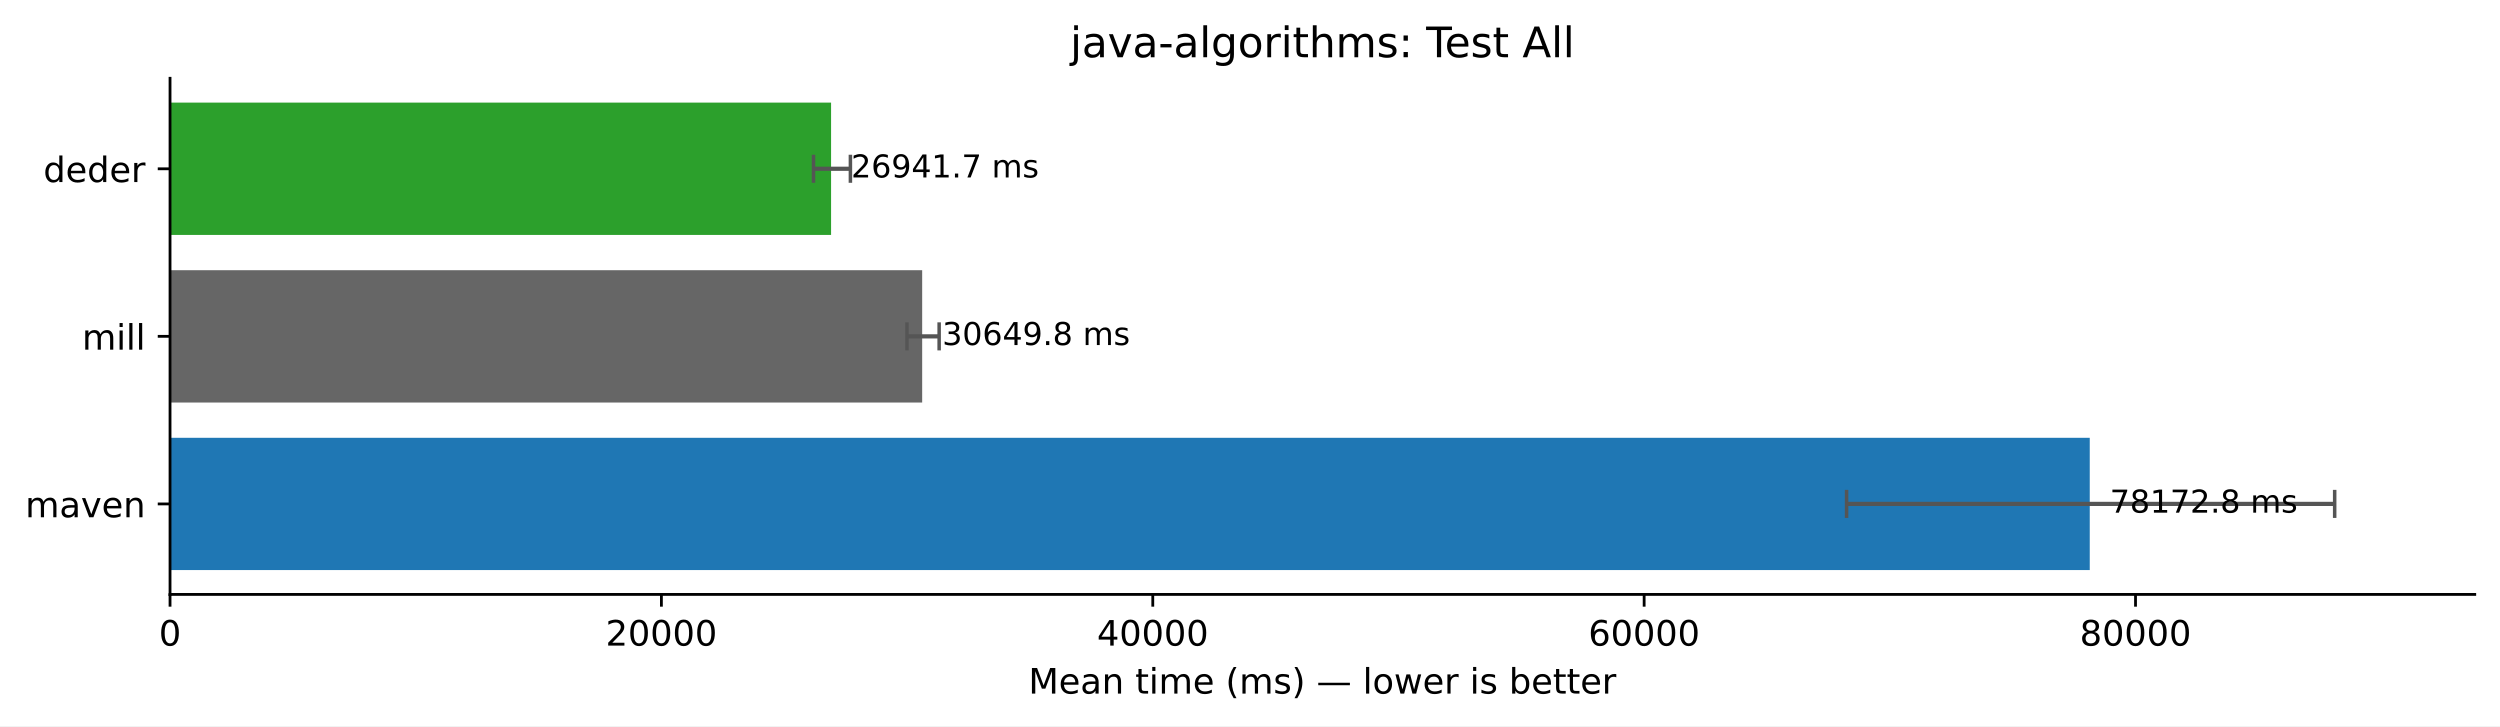
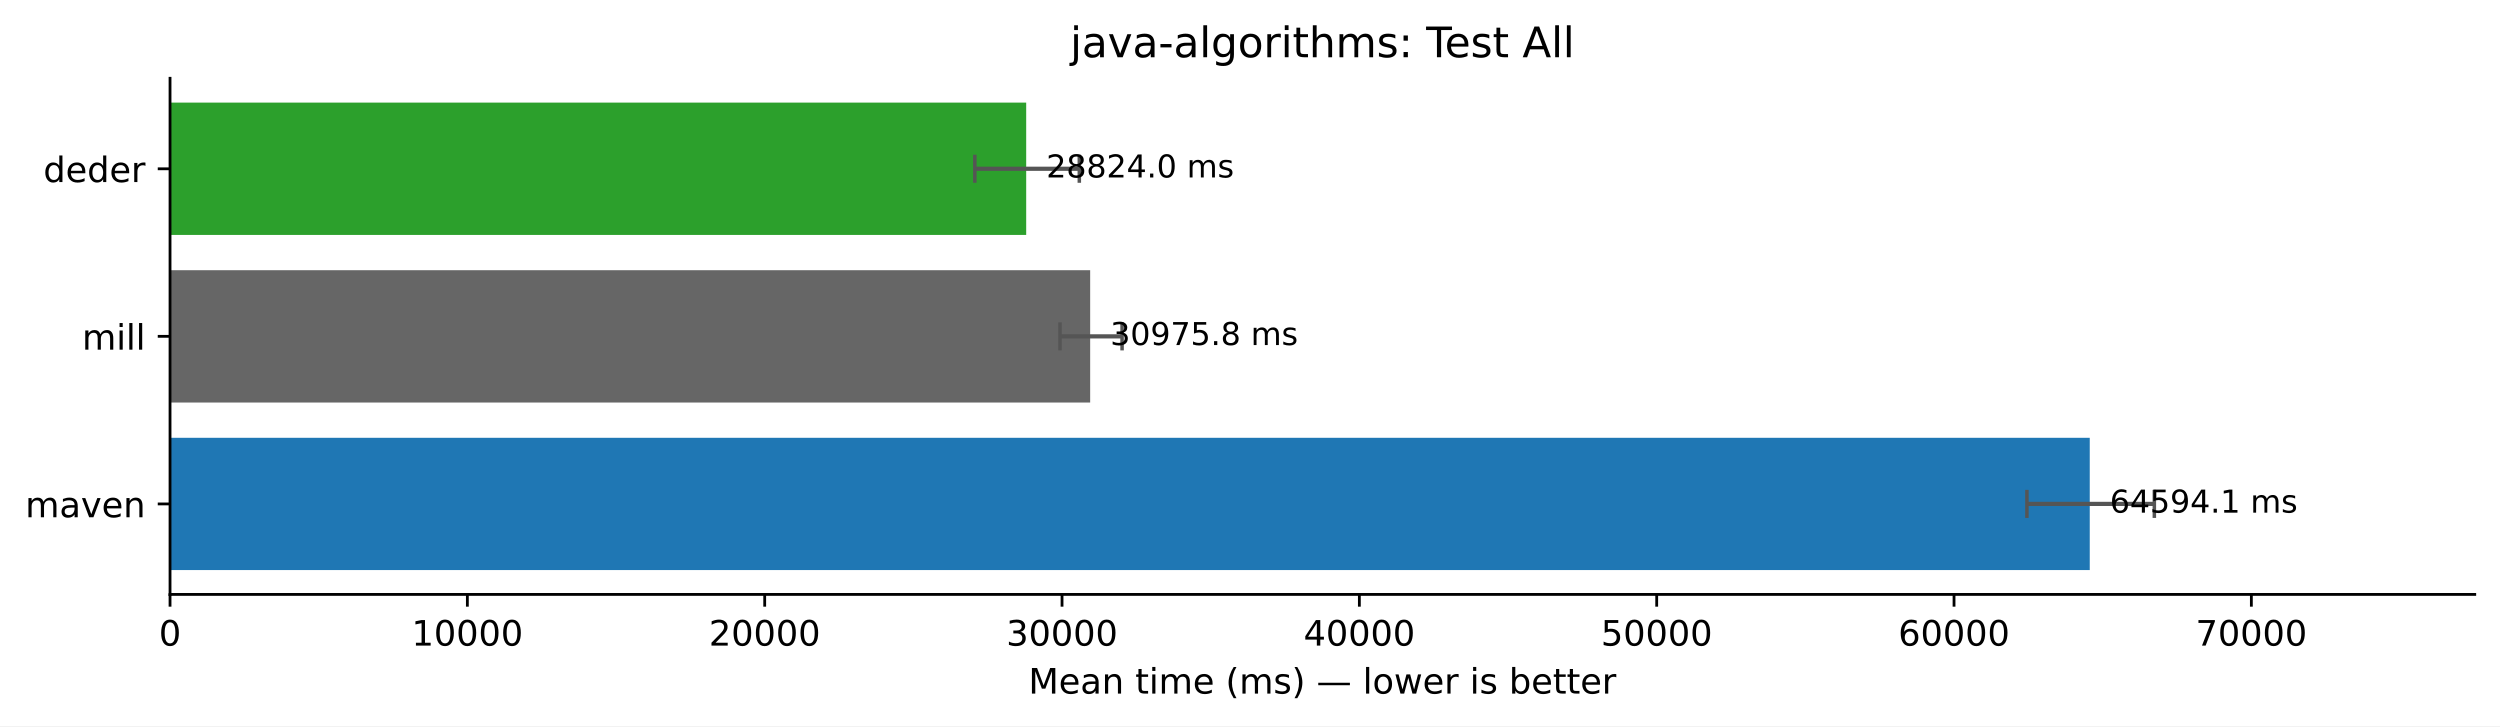
<svg xmlns="http://www.w3.org/2000/svg" xmlns:xlink="http://www.w3.org/1999/xlink" width="712.788pt" height="207.034pt" viewBox="0 0 712.788 207.034" version="1.1">
  <defs>
    <style type="text/css">*{stroke-linejoin: round; stroke-linecap: butt}</style>
  </defs>
  <g id="figure_1">
    <g id="patch_1">
      <path d="M 0 207.034  L 712.788 207.034  L 712.788 0  L 0 0  z " style="fill: #ffffff" />
    </g>
    <g id="axes_1">
      <g id="patch_2">
        <path d="M 48.478 169.478  L 705.588 169.478  L 705.588 22.318  L 48.478 22.318  z " style="fill: #ffffff" />
      </g>
      <g id="patch_3">
-         <path d="M 48.478 162.789  L 596.07 162.789  L 596.07 124.566  L 48.478 124.566  z " clip-path="url(#pab9b84a2af)" style="fill: #1f77b4; stroke: #ffffff; stroke-width: 0.5; stroke-linejoin: miter" />
+         <path d="M 48.478 162.789  L 596.07 162.789  L 596.07 124.566  L 48.478 124.566  z " clip-path="url(#p0720beb625)" style="fill: #1f77b4; stroke: #ffffff; stroke-width: 0.5; stroke-linejoin: miter" />
      </g>
      <g id="patch_4">
-         <path d="M 48.478 115.01  L 263.176 115.01  L 263.176 76.786  L 48.478 76.786  z " clip-path="url(#pab9b84a2af)" style="fill: #666666; stroke: #ffffff; stroke-width: 0.5; stroke-linejoin: miter" />
+         <path d="M 48.478 115.01  L 311.074 115.01  L 311.074 76.786  L 48.478 76.786  z " clip-path="url(#p0720beb625)" style="fill: #666666; stroke: #ffffff; stroke-width: 0.5; stroke-linejoin: miter" />
      </g>
      <g id="patch_5">
-         <path d="M 48.478 67.231  L 237.202 67.231  L 237.202 29.007  L 48.478 29.007  z " clip-path="url(#pab9b84a2af)" style="fill: #2ca02c; stroke: #ffffff; stroke-width: 0.5; stroke-linejoin: miter" />
+         <path d="M 48.478 67.231  L 292.832 67.231  L 292.832 29.007  L 48.478 29.007  z " clip-path="url(#p0720beb625)" style="fill: #2ca02c; stroke: #ffffff; stroke-width: 0.5; stroke-linejoin: miter" />
      </g>
      <g id="matplotlib.axis_1">
        <g id="xtick_1">
          <g id="line2d_1">
            <defs>
-               <path id="mb19a0cc611" d="M 0 0  L 0 3.5  " style="stroke: #000000; stroke-width: 0.8" />
+               <path id="md52b31d585" d="M 0 0  L 0 3.5  " style="stroke: #000000; stroke-width: 0.8" />
            </defs>
            <g>
-               <use xlink:href="#mb19a0cc611" x="48.478" y="169.478" style="stroke: #000000; stroke-width: 0.8" />
+               <use xlink:href="#md52b31d585" x="48.478" y="169.478" style="stroke: #000000; stroke-width: 0.8" />
            </g>
          </g>
          <g id="text_1">
            <g transform="translate(45.29688 184.0766) scale(0.1 -0.1)">
              <defs>
                <path id="DejaVuSans-30" d="M 2034 4250  Q 1547 4250 1301 3770  Q 1056 3291 1056 2328  Q 1056 1369 1301 889  Q 1547 409 2034 409  Q 2525 409 2770 889  Q 3016 1369 3016 2328  Q 3016 3291 2770 3770  Q 2525 4250 2034 4250  z M 2034 4750  Q 2819 4750 3233 4129  Q 3647 3509 3647 2328  Q 3647 1150 3233 529  Q 2819 -91 2034 -91  Q 1250 -91 836 529  Q 422 1150 422 2328  Q 422 3509 836 4129  Q 1250 4750 2034 4750  z " transform="scale(0.015625)" />
              </defs>
              <use xlink:href="#DejaVuSans-30" />
            </g>
          </g>
        </g>
        <g id="xtick_2">
          <g id="line2d_2">
            <g>
-               <use xlink:href="#mb19a0cc611" x="188.576" y="169.478" style="stroke: #000000; stroke-width: 0.8" />
+               <use xlink:href="#md52b31d585" x="133.252" y="169.478" style="stroke: #000000; stroke-width: 0.8" />
            </g>
          </g>
          <g id="text_2">
-             <g transform="translate(172.6696 184.0766) scale(0.1 -0.1)">
-               <defs>
-                 <path id="DejaVuSans-32" d="M 1228 531  L 3431 531  L 3431 0  L 469 0  L 469 531  Q 828 903 1448 1529  Q 2069 2156 2228 2338  Q 2531 2678 2651 2914  Q 2772 3150 2772 3378  Q 2772 3750 2511 3984  Q 2250 4219 1831 4219  Q 1534 4219 1204 4116  Q 875 4013 500 3803  L 500 4441  Q 881 4594 1212 4672  Q 1544 4750 1819 4750  Q 2544 4750 2975 4387  Q 3406 4025 3406 3419  Q 3406 3131 3298 2873  Q 3191 2616 2906 2266  Q 2828 2175 2409 1742  Q 1991 1309 1228 531  z " transform="scale(0.015625)" />
-               </defs>
-               <use xlink:href="#DejaVuSans-32" />
+             <g transform="translate(117.3462 184.0766) scale(0.1 -0.1)">
+               <defs>
+                 <path id="DejaVuSans-31" d="M 794 531  L 1825 531  L 1825 4091  L 703 3866  L 703 4441  L 1819 4666  L 2450 4666  L 2450 531  L 3481 531  L 3481 0  L 794 0  L 794 531  z " transform="scale(0.015625)" />
+               </defs>
+               <use xlink:href="#DejaVuSans-31" />
              <use xlink:href="#DejaVuSans-30" transform="translate(63.62305 0)" />
              <use xlink:href="#DejaVuSans-30" transform="translate(127.2461 0)" />
              <use xlink:href="#DejaVuSans-30" transform="translate(190.8691 0)" />
              <use xlink:href="#DejaVuSans-30" transform="translate(254.4922 0)" />
            </g>
          </g>
        </g>
        <g id="xtick_3">
          <g id="line2d_3">
            <g>
-               <use xlink:href="#mb19a0cc611" x="328.674" y="169.478" style="stroke: #000000; stroke-width: 0.8" />
+               <use xlink:href="#md52b31d585" x="218.027" y="169.478" style="stroke: #000000; stroke-width: 0.8" />
            </g>
          </g>
          <g id="text_3">
-             <g transform="translate(312.7674 184.0766) scale(0.1 -0.1)">
-               <defs>
-                 <path id="DejaVuSans-34" d="M 2419 4116  L 825 1625  L 2419 1625  L 2419 4116  z M 2253 4666  L 3047 4666  L 3047 1625  L 3713 1625  L 3713 1100  L 3047 1100  L 3047 0  L 2419 0  L 2419 1100  L 313 1100  L 313 1709  L 2253 4666  z " transform="scale(0.015625)" />
-               </defs>
-               <use xlink:href="#DejaVuSans-34" />
+             <g transform="translate(202.1205 184.0766) scale(0.1 -0.1)">
+               <defs>
+                 <path id="DejaVuSans-32" d="M 1228 531  L 3431 531  L 3431 0  L 469 0  L 469 531  Q 828 903 1448 1529  Q 2069 2156 2228 2338  Q 2531 2678 2651 2914  Q 2772 3150 2772 3378  Q 2772 3750 2511 3984  Q 2250 4219 1831 4219  Q 1534 4219 1204 4116  Q 875 4013 500 3803  L 500 4441  Q 881 4594 1212 4672  Q 1544 4750 1819 4750  Q 2544 4750 2975 4387  Q 3406 4025 3406 3419  Q 3406 3131 3298 2873  Q 3191 2616 2906 2266  Q 2828 2175 2409 1742  Q 1991 1309 1228 531  z " transform="scale(0.015625)" />
+               </defs>
+               <use xlink:href="#DejaVuSans-32" />
              <use xlink:href="#DejaVuSans-30" transform="translate(63.62305 0)" />
              <use xlink:href="#DejaVuSans-30" transform="translate(127.2461 0)" />
              <use xlink:href="#DejaVuSans-30" transform="translate(190.8691 0)" />
              <use xlink:href="#DejaVuSans-30" transform="translate(254.4922 0)" />
            </g>
          </g>
        </g>
        <g id="xtick_4">
          <g id="line2d_4">
            <g>
-               <use xlink:href="#mb19a0cc611" x="468.771" y="169.478" style="stroke: #000000; stroke-width: 0.8" />
+               <use xlink:href="#md52b31d585" x="302.801" y="169.478" style="stroke: #000000; stroke-width: 0.8" />
            </g>
          </g>
          <g id="text_4">
-             <g transform="translate(452.8652 184.0766) scale(0.1 -0.1)">
-               <defs>
-                 <path id="DejaVuSans-36" d="M 2113 2584  Q 1688 2584 1439 2293  Q 1191 2003 1191 1497  Q 1191 994 1439 701  Q 1688 409 2113 409  Q 2538 409 2786 701  Q 3034 994 3034 1497  Q 3034 2003 2786 2293  Q 2538 2584 2113 2584  z M 3366 4563  L 3366 3988  Q 3128 4100 2886 4159  Q 2644 4219 2406 4219  Q 1781 4219 1451 3797  Q 1122 3375 1075 2522  Q 1259 2794 1537 2939  Q 1816 3084 2150 3084  Q 2853 3084 3261 2657  Q 3669 2231 3669 1497  Q 3669 778 3244 343  Q 2819 -91 2113 -91  Q 1303 -91 875 529  Q 447 1150 447 2328  Q 447 3434 972 4092  Q 1497 4750 2381 4750  Q 2619 4750 2861 4703  Q 3103 4656 3366 4563  z " transform="scale(0.015625)" />
-               </defs>
-               <use xlink:href="#DejaVuSans-36" />
+             <g transform="translate(286.8948 184.0766) scale(0.1 -0.1)">
+               <defs>
+                 <path id="DejaVuSans-33" d="M 2597 2516  Q 3050 2419 3304 2112  Q 3559 1806 3559 1356  Q 3559 666 3084 287  Q 2609 -91 1734 -91  Q 1441 -91 1130 -33  Q 819 25 488 141  L 488 750  Q 750 597 1062 519  Q 1375 441 1716 441  Q 2309 441 2620 675  Q 2931 909 2931 1356  Q 2931 1769 2642 2001  Q 2353 2234 1838 2234  L 1294 2234  L 1294 2753  L 1863 2753  Q 2328 2753 2575 2939  Q 2822 3125 2822 3475  Q 2822 3834 2567 4026  Q 2313 4219 1838 4219  Q 1578 4219 1281 4162  Q 984 4106 628 3988  L 628 4550  Q 988 4650 1302 4700  Q 1616 4750 1894 4750  Q 2613 4750 3031 4423  Q 3450 4097 3450 3541  Q 3450 3153 3228 2886  Q 3006 2619 2597 2516  z " transform="scale(0.015625)" />
+               </defs>
+               <use xlink:href="#DejaVuSans-33" />
              <use xlink:href="#DejaVuSans-30" transform="translate(63.62305 0)" />
              <use xlink:href="#DejaVuSans-30" transform="translate(127.2461 0)" />
              <use xlink:href="#DejaVuSans-30" transform="translate(190.8691 0)" />
              <use xlink:href="#DejaVuSans-30" transform="translate(254.4922 0)" />
            </g>
          </g>
        </g>
        <g id="xtick_5">
          <g id="line2d_5">
            <g>
-               <use xlink:href="#mb19a0cc611" x="608.869" y="169.478" style="stroke: #000000; stroke-width: 0.8" />
+               <use xlink:href="#md52b31d585" x="387.575" y="169.478" style="stroke: #000000; stroke-width: 0.8" />
            </g>
          </g>
          <g id="text_5">
-             <g transform="translate(592.9629 184.0766) scale(0.1 -0.1)">
-               <defs>
-                 <path id="DejaVuSans-38" d="M 2034 2216  Q 1584 2216 1326 1975  Q 1069 1734 1069 1313  Q 1069 891 1326 650  Q 1584 409 2034 409  Q 2484 409 2743 651  Q 3003 894 3003 1313  Q 3003 1734 2745 1975  Q 2488 2216 2034 2216  z M 1403 2484  Q 997 2584 770 2862  Q 544 3141 544 3541  Q 544 4100 942 4425  Q 1341 4750 2034 4750  Q 2731 4750 3128 4425  Q 3525 4100 3525 3541  Q 3525 3141 3298 2862  Q 3072 2584 2669 2484  Q 3125 2378 3379 2068  Q 3634 1759 3634 1313  Q 3634 634 3220 271  Q 2806 -91 2034 -91  Q 1263 -91 848 271  Q 434 634 434 1313  Q 434 1759 690 2068  Q 947 2378 1403 2484  z M 1172 3481  Q 1172 3119 1398 2916  Q 1625 2713 2034 2713  Q 2441 2713 2670 2916  Q 2900 3119 2900 3481  Q 2900 3844 2670 4047  Q 2441 4250 2034 4250  Q 1625 4250 1398 4047  Q 1172 3844 1172 3481  z " transform="scale(0.015625)" />
-               </defs>
-               <use xlink:href="#DejaVuSans-38" />
-               <use xlink:href="#DejaVuSans-30" transform="translate(63.62305 0)" />
-               <use xlink:href="#DejaVuSans-30" transform="translate(127.2461 0)" />
-               <use xlink:href="#DejaVuSans-30" transform="translate(190.8691 0)" />
-               <use xlink:href="#DejaVuSans-30" transform="translate(254.4922 0)" />
-             </g>
-           </g>
-         </g>
-         <g id="text_6">
+             <g transform="translate(371.6691 184.0766) scale(0.1 -0.1)">
+               <defs>
+                 <path id="DejaVuSans-34" d="M 2419 4116  L 825 1625  L 2419 1625  L 2419 4116  z M 2253 4666  L 3047 4666  L 3047 1625  L 3713 1625  L 3713 1100  L 3047 1100  L 3047 0  L 2419 0  L 2419 1100  L 313 1100  L 313 1709  L 2253 4666  z " transform="scale(0.015625)" />
+               </defs>
+               <use xlink:href="#DejaVuSans-34" />
+               <use xlink:href="#DejaVuSans-30" transform="translate(63.62305 0)" />
+               <use xlink:href="#DejaVuSans-30" transform="translate(127.2461 0)" />
+               <use xlink:href="#DejaVuSans-30" transform="translate(190.8691 0)" />
+               <use xlink:href="#DejaVuSans-30" transform="translate(254.4922 0)" />
+             </g>
+           </g>
+         </g>
+         <g id="xtick_6">
+           <g id="line2d_6">
+             <g>
+               <use xlink:href="#md52b31d585" x="472.35" y="169.478" style="stroke: #000000; stroke-width: 0.8" />
+             </g>
+           </g>
+           <g id="text_6">
+             <g transform="translate(456.4434 184.0766) scale(0.1 -0.1)">
+               <defs>
+                 <path id="DejaVuSans-35" d="M 691 4666  L 3169 4666  L 3169 4134  L 1269 4134  L 1269 2991  Q 1406 3038 1543 3061  Q 1681 3084 1819 3084  Q 2600 3084 3056 2656  Q 3513 2228 3513 1497  Q 3513 744 3044 326  Q 2575 -91 1722 -91  Q 1428 -91 1123 -41  Q 819 9 494 109  L 494 744  Q 775 591 1075 516  Q 1375 441 1709 441  Q 2250 441 2565 725  Q 2881 1009 2881 1497  Q 2881 1984 2565 2268  Q 2250 2553 1709 2553  Q 1456 2553 1204 2497  Q 953 2441 691 2322  L 691 4666  z " transform="scale(0.015625)" />
+               </defs>
+               <use xlink:href="#DejaVuSans-35" />
+               <use xlink:href="#DejaVuSans-30" transform="translate(63.62305 0)" />
+               <use xlink:href="#DejaVuSans-30" transform="translate(127.2461 0)" />
+               <use xlink:href="#DejaVuSans-30" transform="translate(190.8691 0)" />
+               <use xlink:href="#DejaVuSans-30" transform="translate(254.4922 0)" />
+             </g>
+           </g>
+         </g>
+         <g id="xtick_7">
+           <g id="line2d_7">
+             <g>
+               <use xlink:href="#md52b31d585" x="557.124" y="169.478" style="stroke: #000000; stroke-width: 0.8" />
+             </g>
+           </g>
+           <g id="text_7">
+             <g transform="translate(541.2177 184.0766) scale(0.1 -0.1)">
+               <defs>
+                 <path id="DejaVuSans-36" d="M 2113 2584  Q 1688 2584 1439 2293  Q 1191 2003 1191 1497  Q 1191 994 1439 701  Q 1688 409 2113 409  Q 2538 409 2786 701  Q 3034 994 3034 1497  Q 3034 2003 2786 2293  Q 2538 2584 2113 2584  z M 3366 4563  L 3366 3988  Q 3128 4100 2886 4159  Q 2644 4219 2406 4219  Q 1781 4219 1451 3797  Q 1122 3375 1075 2522  Q 1259 2794 1537 2939  Q 1816 3084 2150 3084  Q 2853 3084 3261 2657  Q 3669 2231 3669 1497  Q 3669 778 3244 343  Q 2819 -91 2113 -91  Q 1303 -91 875 529  Q 447 1150 447 2328  Q 447 3434 972 4092  Q 1497 4750 2381 4750  Q 2619 4750 2861 4703  Q 3103 4656 3366 4563  z " transform="scale(0.015625)" />
+               </defs>
+               <use xlink:href="#DejaVuSans-36" />
+               <use xlink:href="#DejaVuSans-30" transform="translate(63.62305 0)" />
+               <use xlink:href="#DejaVuSans-30" transform="translate(127.2461 0)" />
+               <use xlink:href="#DejaVuSans-30" transform="translate(190.8691 0)" />
+               <use xlink:href="#DejaVuSans-30" transform="translate(254.4922 0)" />
+             </g>
+           </g>
+         </g>
+         <g id="xtick_8">
+           <g id="line2d_8">
+             <g>
+               <use xlink:href="#md52b31d585" x="641.898" y="169.478" style="stroke: #000000; stroke-width: 0.8" />
+             </g>
+           </g>
+           <g id="text_8">
+             <g transform="translate(625.992 184.0766) scale(0.1 -0.1)">
+               <defs>
+                 <path id="DejaVuSans-37" d="M 525 4666  L 3525 4666  L 3525 4397  L 1831 0  L 1172 0  L 2766 4134  L 525 4134  L 525 4666  z " transform="scale(0.015625)" />
+               </defs>
+               <use xlink:href="#DejaVuSans-37" />
+               <use xlink:href="#DejaVuSans-30" transform="translate(63.62305 0)" />
+               <use xlink:href="#DejaVuSans-30" transform="translate(127.2461 0)" />
+               <use xlink:href="#DejaVuSans-30" transform="translate(190.8691 0)" />
+               <use xlink:href="#DejaVuSans-30" transform="translate(254.4922 0)" />
+             </g>
+           </g>
+         </g>
+         <g id="text_9">
          <g transform="translate(293.2362 197.7547) scale(0.1 -0.1)">
            <defs>
              <path id="DejaVuSans-4d" d="M 628 4666  L 1569 4666  L 2759 1491  L 3956 4666  L 4897 4666  L 4897 0  L 4281 0  L 4281 4097  L 3078 897  L 2444 897  L 1241 4097  L 1241 0  L 628 0  L 628 4666  z " transform="scale(0.015625)" />
              <path id="DejaVuSans-65" d="M 3597 1894  L 3597 1613  L 953 1613  Q 991 1019 1311 708  Q 1631 397 2203 397  Q 2534 397 2845 478  Q 3156 559 3463 722  L 3463 178  Q 3153 47 2828 -22  Q 2503 -91 2169 -91  Q 1331 -91 842 396  Q 353 884 353 1716  Q 353 2575 817 3079  Q 1281 3584 2069 3584  Q 2775 3584 3186 3129  Q 3597 2675 3597 1894  z M 3022 2063  Q 3016 2534 2758 2815  Q 2500 3097 2075 3097  Q 1594 3097 1305 2825  Q 1016 2553 972 2059  L 3022 2063  z " transform="scale(0.015625)" />
              <path id="DejaVuSans-61" d="M 2194 1759  Q 1497 1759 1228 1600  Q 959 1441 959 1056  Q 959 750 1161 570  Q 1363 391 1709 391  Q 2188 391 2477 730  Q 2766 1069 2766 1631  L 2766 1759  L 2194 1759  z M 3341 1997  L 3341 0  L 2766 0  L 2766 531  Q 2569 213 2275 61  Q 1981 -91 1556 -91  Q 1019 -91 701 211  Q 384 513 384 1019  Q 384 1609 779 1909  Q 1175 2209 1959 2209  L 2766 2209  L 2766 2266  Q 2766 2663 2505 2880  Q 2244 3097 1772 3097  Q 1472 3097 1187 3025  Q 903 2953 641 2809  L 641 3341  Q 956 3463 1253 3523  Q 1550 3584 1831 3584  Q 2591 3584 2966 3190  Q 3341 2797 3341 1997  z " transform="scale(0.015625)" />
              <path id="DejaVuSans-6e" d="M 3513 2113  L 3513 0  L 2938 0  L 2938 2094  Q 2938 2591 2744 2837  Q 2550 3084 2163 3084  Q 1697 3084 1428 2787  Q 1159 2491 1159 1978  L 1159 0  L 581 0  L 581 3500  L 1159 3500  L 1159 2956  Q 1366 3272 1645 3428  Q 1925 3584 2291 3584  Q 2894 3584 3203 3211  Q 3513 2838 3513 2113  z " transform="scale(0.015625)" />
              <path id="DejaVuSans-20" transform="scale(0.015625)" />
              <path id="DejaVuSans-74" d="M 1172 4494  L 1172 3500  L 2356 3500  L 2356 3053  L 1172 3053  L 1172 1153  Q 1172 725 1289 603  Q 1406 481 1766 481  L 2356 481  L 2356 0  L 1766 0  Q 1100 0 847 248  Q 594 497 594 1153  L 594 3053  L 172 3053  L 172 3500  L 594 3500  L 594 4494  L 1172 4494  z " transform="scale(0.015625)" />
              <path id="DejaVuSans-69" d="M 603 3500  L 1178 3500  L 1178 0  L 603 0  L 603 3500  z M 603 4863  L 1178 4863  L 1178 4134  L 603 4134  L 603 4863  z " transform="scale(0.015625)" />
              <path id="DejaVuSans-6d" d="M 3328 2828  Q 3544 3216 3844 3400  Q 4144 3584 4550 3584  Q 5097 3584 5394 3201  Q 5691 2819 5691 2113  L 5691 0  L 5113 0  L 5113 2094  Q 5113 2597 4934 2840  Q 4756 3084 4391 3084  Q 3944 3084 3684 2787  Q 3425 2491 3425 1978  L 3425 0  L 2847 0  L 2847 2094  Q 2847 2600 2669 2842  Q 2491 3084 2119 3084  Q 1678 3084 1418 2786  Q 1159 2488 1159 1978  L 1159 0  L 581 0  L 581 3500  L 1159 3500  L 1159 2956  Q 1356 3278 1631 3431  Q 1906 3584 2284 3584  Q 2666 3584 2933 3390  Q 3200 3197 3328 2828  z " transform="scale(0.015625)" />
              <path id="DejaVuSans-28" d="M 1984 4856  Q 1566 4138 1362 3434  Q 1159 2731 1159 2009  Q 1159 1288 1364 580  Q 1569 -128 1984 -844  L 1484 -844  Q 1016 -109 783 600  Q 550 1309 550 2009  Q 550 2706 781 3412  Q 1013 4119 1484 4856  L 1984 4856  z " transform="scale(0.015625)" />
              <path id="DejaVuSans-73" d="M 2834 3397  L 2834 2853  Q 2591 2978 2328 3040  Q 2066 3103 1784 3103  Q 1356 3103 1142 2972  Q 928 2841 928 2578  Q 928 2378 1081 2264  Q 1234 2150 1697 2047  L 1894 2003  Q 2506 1872 2764 1633  Q 3022 1394 3022 966  Q 3022 478 2636 193  Q 2250 -91 1575 -91  Q 1294 -91 989 -36  Q 684 19 347 128  L 347 722  Q 666 556 975 473  Q 1284 391 1588 391  Q 1994 391 2212 530  Q 2431 669 2431 922  Q 2431 1156 2273 1281  Q 2116 1406 1581 1522  L 1381 1569  Q 847 1681 609 1914  Q 372 2147 372 2553  Q 372 3047 722 3315  Q 1072 3584 1716 3584  Q 2034 3584 2315 3537  Q 2597 3491 2834 3397  z " transform="scale(0.015625)" />
              <path id="DejaVuSans-29" d="M 513 4856  L 1013 4856  Q 1481 4119 1714 3412  Q 1947 2706 1947 2009  Q 1947 1309 1714 600  Q 1481 -109 1013 -844  L 513 -844  Q 928 -128 1133 580  Q 1338 1288 1338 2009  Q 1338 2731 1133 3434  Q 928 4138 513 4856  z " transform="scale(0.015625)" />
              <path id="DejaVuSans-2014" d="M 313 1978  L 6088 1978  L 6088 1528  L 313 1528  L 313 1978  z " transform="scale(0.015625)" />
              <path id="DejaVuSans-6c" d="M 603 4863  L 1178 4863  L 1178 0  L 603 0  L 603 4863  z " transform="scale(0.015625)" />
              <path id="DejaVuSans-6f" d="M 1959 3097  Q 1497 3097 1228 2736  Q 959 2375 959 1747  Q 959 1119 1226 758  Q 1494 397 1959 397  Q 2419 397 2687 759  Q 2956 1122 2956 1747  Q 2956 2369 2687 2733  Q 2419 3097 1959 3097  z M 1959 3584  Q 2709 3584 3137 3096  Q 3566 2609 3566 1747  Q 3566 888 3137 398  Q 2709 -91 1959 -91  Q 1206 -91 779 398  Q 353 888 353 1747  Q 353 2609 779 3096  Q 1206 3584 1959 3584  z " transform="scale(0.015625)" />
              <path id="DejaVuSans-77" d="M 269 3500  L 844 3500  L 1563 769  L 2278 3500  L 2956 3500  L 3675 769  L 4391 3500  L 4966 3500  L 4050 0  L 3372 0  L 2619 2869  L 1863 0  L 1184 0  L 269 3500  z " transform="scale(0.015625)" />
              <path id="DejaVuSans-72" d="M 2631 2963  Q 2534 3019 2420 3045  Q 2306 3072 2169 3072  Q 1681 3072 1420 2755  Q 1159 2438 1159 1844  L 1159 0  L 581 0  L 581 3500  L 1159 3500  L 1159 2956  Q 1341 3275 1631 3429  Q 1922 3584 2338 3584  Q 2397 3584 2469 3576  Q 2541 3569 2628 3553  L 2631 2963  z " transform="scale(0.015625)" />
              <path id="DejaVuSans-62" d="M 3116 1747  Q 3116 2381 2855 2742  Q 2594 3103 2138 3103  Q 1681 3103 1420 2742  Q 1159 2381 1159 1747  Q 1159 1113 1420 752  Q 1681 391 2138 391  Q 2594 391 2855 752  Q 3116 1113 3116 1747  z M 1159 2969  Q 1341 3281 1617 3432  Q 1894 3584 2278 3584  Q 2916 3584 3314 3078  Q 3713 2572 3713 1747  Q 3713 922 3314 415  Q 2916 -91 2278 -91  Q 1894 -91 1617 61  Q 1341 213 1159 525  L 1159 0  L 581 0  L 581 4863  L 1159 4863  L 1159 2969  z " transform="scale(0.015625)" />
            </defs>
            <use xlink:href="#DejaVuSans-4d" />
            <use xlink:href="#DejaVuSans-65" transform="translate(86.2793 0)" />
            <use xlink:href="#DejaVuSans-61" transform="translate(147.8027 0)" />
            <use xlink:href="#DejaVuSans-6e" transform="translate(209.082 0)" />
            <use xlink:href="#DejaVuSans-20" transform="translate(272.4609 0)" />
            <use xlink:href="#DejaVuSans-74" transform="translate(304.248 0)" />
            <use xlink:href="#DejaVuSans-69" transform="translate(343.457 0)" />
            <use xlink:href="#DejaVuSans-6d" transform="translate(371.2402 0)" />
            <use xlink:href="#DejaVuSans-65" transform="translate(468.6523 0)" />
            <use xlink:href="#DejaVuSans-20" transform="translate(530.1758 0)" />
            <use xlink:href="#DejaVuSans-28" transform="translate(561.9629 0)" />
            <use xlink:href="#DejaVuSans-6d" transform="translate(600.9766 0)" />
            <use xlink:href="#DejaVuSans-73" transform="translate(698.3887 0)" />
            <use xlink:href="#DejaVuSans-29" transform="translate(750.4883 0)" />
            <use xlink:href="#DejaVuSans-20" transform="translate(789.502 0)" />
            <use xlink:href="#DejaVuSans-2014" transform="translate(821.2891 0)" />
            <use xlink:href="#DejaVuSans-20" transform="translate(921.2891 0)" />
            <use xlink:href="#DejaVuSans-6c" transform="translate(953.0762 0)" />
            <use xlink:href="#DejaVuSans-6f" transform="translate(980.8594 0)" />
            <use xlink:href="#DejaVuSans-77" transform="translate(1042.041 0)" />
            <use xlink:href="#DejaVuSans-65" transform="translate(1123.828 0)" />
            <use xlink:href="#DejaVuSans-72" transform="translate(1185.352 0)" />
            <use xlink:href="#DejaVuSans-20" transform="translate(1226.465 0)" />
            <use xlink:href="#DejaVuSans-69" transform="translate(1258.252 0)" />
            <use xlink:href="#DejaVuSans-73" transform="translate(1286.035 0)" />
            <use xlink:href="#DejaVuSans-20" transform="translate(1338.135 0)" />
            <use xlink:href="#DejaVuSans-62" transform="translate(1369.922 0)" />
            <use xlink:href="#DejaVuSans-65" transform="translate(1433.398 0)" />
            <use xlink:href="#DejaVuSans-74" transform="translate(1494.922 0)" />
            <use xlink:href="#DejaVuSans-74" transform="translate(1534.131 0)" />
            <use xlink:href="#DejaVuSans-65" transform="translate(1573.34 0)" />
            <use xlink:href="#DejaVuSans-72" transform="translate(1634.863 0)" />
          </g>
        </g>
      </g>
      <g id="matplotlib.axis_2">
        <g id="ytick_1">
-           <g id="line2d_6">
+           <g id="line2d_9">
            <defs>
-               <path id="m9316ce1d47" d="M 0 0  L -3.5 0  " style="stroke: #000000; stroke-width: 0.8" />
+               <path id="ma1c5826ea4" d="M 0 0  L -3.5 0  " style="stroke: #000000; stroke-width: 0.8" />
            </defs>
            <g>
-               <use xlink:href="#m9316ce1d47" x="48.478" y="143.677" style="stroke: #000000; stroke-width: 0.8" />
-             </g>
-           </g>
-           <g id="text_7">
+               <use xlink:href="#ma1c5826ea4" x="48.478" y="143.677" style="stroke: #000000; stroke-width: 0.8" />
+             </g>
+           </g>
+           <g id="text_10">
            <g transform="translate(7.2 147.4766) scale(0.1 -0.1)">
              <defs>
                <path id="DejaVuSans-76" d="M 191 3500  L 800 3500  L 1894 563  L 2988 3500  L 3597 3500  L 2284 0  L 1503 0  L 191 3500  z " transform="scale(0.015625)" />
              </defs>
              <use xlink:href="#DejaVuSans-6d" />
              <use xlink:href="#DejaVuSans-61" transform="translate(97.41211 0)" />
              <use xlink:href="#DejaVuSans-76" transform="translate(158.6914 0)" />
              <use xlink:href="#DejaVuSans-65" transform="translate(217.8711 0)" />
              <use xlink:href="#DejaVuSans-6e" transform="translate(279.3945 0)" />
            </g>
          </g>
        </g>
        <g id="ytick_2">
-           <g id="line2d_7">
-             <g>
-               <use xlink:href="#m9316ce1d47" x="48.478" y="95.898" style="stroke: #000000; stroke-width: 0.8" />
-             </g>
-           </g>
-           <g id="text_8">
+           <g id="line2d_10">
+             <g>
+               <use xlink:href="#ma1c5826ea4" x="48.478" y="95.898" style="stroke: #000000; stroke-width: 0.8" />
+             </g>
+           </g>
+           <g id="text_11">
            <g transform="translate(23.40312 99.69734) scale(0.1 -0.1)">
              <use xlink:href="#DejaVuSans-6d" />
              <use xlink:href="#DejaVuSans-69" transform="translate(97.41211 0)" />
              <use xlink:href="#DejaVuSans-6c" transform="translate(125.1953 0)" />
              <use xlink:href="#DejaVuSans-6c" transform="translate(152.9785 0)" />
            </g>
          </g>
        </g>
        <g id="ytick_3">
-           <g id="line2d_8">
-             <g>
-               <use xlink:href="#m9316ce1d47" x="48.478" y="48.119" style="stroke: #000000; stroke-width: 0.8" />
-             </g>
-           </g>
-           <g id="text_9">
+           <g id="line2d_11">
+             <g>
+               <use xlink:href="#ma1c5826ea4" x="48.478" y="48.119" style="stroke: #000000; stroke-width: 0.8" />
+             </g>
+           </g>
+           <g id="text_12">
            <g transform="translate(12.36406 51.91812) scale(0.1 -0.1)">
              <defs>
                <path id="DejaVuSans-64" d="M 2906 2969  L 2906 4863  L 3481 4863  L 3481 0  L 2906 0  L 2906 525  Q 2725 213 2448 61  Q 2172 -91 1784 -91  Q 1150 -91 751 415  Q 353 922 353 1747  Q 353 2572 751 3078  Q 1150 3584 1784 3584  Q 2172 3584 2448 3432  Q 2725 3281 2906 2969  z M 947 1747  Q 947 1113 1208 752  Q 1469 391 1925 391  Q 2381 391 2643 752  Q 2906 1113 2906 1747  Q 2906 2381 2643 2742  Q 2381 3103 1925 3103  Q 1469 3103 1208 2742  Q 947 2381 947 1747  z " transform="scale(0.015625)" />
              </defs>
              <use xlink:href="#DejaVuSans-64" />
              <use xlink:href="#DejaVuSans-65" transform="translate(63.47656 0)" />
              <use xlink:href="#DejaVuSans-64" transform="translate(125 0)" />
              <use xlink:href="#DejaVuSans-65" transform="translate(188.4766 0)" />
              <use xlink:href="#DejaVuSans-72" transform="translate(250 0)" />
            </g>
          </g>
        </g>
      </g>
      <g id="LineCollection_1">
-         <path d="M 526.488 143.677  L 665.651 143.677  " clip-path="url(#pab9b84a2af)" style="fill: none; stroke: #555555; stroke-width: 1.2" />
-         <path d="M 258.587 95.898  L 267.766 95.898  " clip-path="url(#pab9b84a2af)" style="fill: none; stroke: #555555; stroke-width: 1.2" />
-         <path d="M 231.94 48.119  L 242.463 48.119  " clip-path="url(#pab9b84a2af)" style="fill: none; stroke: #555555; stroke-width: 1.2" />
-       </g>
-       <g id="line2d_9">
+         <path d="M 577.903 143.677  L 614.237 143.677  " clip-path="url(#p0720beb625)" style="fill: none; stroke: #555555; stroke-width: 1.2" />
+         <path d="M 302.226 95.898  L 319.921 95.898  " clip-path="url(#p0720beb625)" style="fill: none; stroke: #555555; stroke-width: 1.2" />
+         <path d="M 277.935 48.119  L 307.729 48.119  " clip-path="url(#p0720beb625)" style="fill: none; stroke: #555555; stroke-width: 1.2" />
+       </g>
+       <g id="line2d_12">
        <defs>
-           <path id="mc3bf875507" d="M 0 4  L 0 -4  " style="stroke: #555555" />
+           <path id="mcee842b27a" d="M 0 4  L 0 -4  " style="stroke: #555555" />
        </defs>
-         <g clip-path="url(#pab9b84a2af)">
-           <use xlink:href="#mc3bf875507" x="526.488" y="143.677" style="fill: #1f77b4; stroke: #555555" />
-           <use xlink:href="#mc3bf875507" x="258.587" y="95.898" style="fill: #1f77b4; stroke: #555555" />
-           <use xlink:href="#mc3bf875507" x="231.94" y="48.119" style="fill: #1f77b4; stroke: #555555" />
-         </g>
-       </g>
-       <g id="line2d_10">
-         <g clip-path="url(#pab9b84a2af)">
-           <use xlink:href="#mc3bf875507" x="665.651" y="143.677" style="fill: #1f77b4; stroke: #555555" />
-           <use xlink:href="#mc3bf875507" x="267.766" y="95.898" style="fill: #1f77b4; stroke: #555555" />
-           <use xlink:href="#mc3bf875507" x="242.463" y="48.119" style="fill: #1f77b4; stroke: #555555" />
+         <g clip-path="url(#p0720beb625)">
+           <use xlink:href="#mcee842b27a" x="577.903" y="143.677" style="fill: #1f77b4; stroke: #555555" />
+           <use xlink:href="#mcee842b27a" x="302.226" y="95.898" style="fill: #1f77b4; stroke: #555555" />
+           <use xlink:href="#mcee842b27a" x="277.935" y="48.119" style="fill: #1f77b4; stroke: #555555" />
+         </g>
+       </g>
+       <g id="line2d_13">
+         <g clip-path="url(#p0720beb625)">
+           <use xlink:href="#mcee842b27a" x="614.237" y="143.677" style="fill: #1f77b4; stroke: #555555" />
+           <use xlink:href="#mcee842b27a" x="319.921" y="95.898" style="fill: #1f77b4; stroke: #555555" />
+           <use xlink:href="#mcee842b27a" x="307.729" y="48.119" style="fill: #1f77b4; stroke: #555555" />
        </g>
      </g>
      <g id="patch_6">
        <path d="M 48.478 169.478  L 48.478 22.318  " style="fill: none; stroke: #000000; stroke-width: 0.8; stroke-linejoin: miter; stroke-linecap: square" />
      </g>
      <g id="patch_7">
        <path d="M 48.478 169.478  L 705.588 169.478  " style="fill: none; stroke: #000000; stroke-width: 0.8; stroke-linejoin: miter; stroke-linecap: square" />
      </g>
-       <g id="text_10">
+       <g id="text_13">
        <g transform="translate(601.5457 146.1608) scale(0.09 -0.09)">
          <defs>
-             <path id="DejaVuSans-37" d="M 525 4666  L 3525 4666  L 3525 4397  L 1831 0  L 1172 0  L 2766 4134  L 525 4134  L 525 4666  z " transform="scale(0.015625)" />
-             <path id="DejaVuSans-31" d="M 794 531  L 1825 531  L 1825 4091  L 703 3866  L 703 4441  L 1819 4666  L 2450 4666  L 2450 531  L 3481 531  L 3481 0  L 794 0  L 794 531  z " transform="scale(0.015625)" />
+             <path id="DejaVuSans-39" d="M 703 97  L 703 672  Q 941 559 1184 500  Q 1428 441 1663 441  Q 2288 441 2617 861  Q 2947 1281 2994 2138  Q 2813 1869 2534 1725  Q 2256 1581 1919 1581  Q 1219 1581 811 2004  Q 403 2428 403 3163  Q 403 3881 828 4315  Q 1253 4750 1959 4750  Q 2769 4750 3195 4129  Q 3622 3509 3622 2328  Q 3622 1225 3098 567  Q 2575 -91 1691 -91  Q 1453 -91 1209 -44  Q 966 3 703 97  z M 1959 2075  Q 2384 2075 2632 2365  Q 2881 2656 2881 3163  Q 2881 3666 2632 3958  Q 2384 4250 1959 4250  Q 1534 4250 1286 3958  Q 1038 3666 1038 3163  Q 1038 2656 1286 2365  Q 1534 2075 1959 2075  z " transform="scale(0.015625)" />
            <path id="DejaVuSans-2e" d="M 684 794  L 1344 794  L 1344 0  L 684 0  L 684 794  z " transform="scale(0.015625)" />
          </defs>
-           <use xlink:href="#DejaVuSans-37" />
-           <use xlink:href="#DejaVuSans-38" transform="translate(63.62305 0)" />
-           <use xlink:href="#DejaVuSans-31" transform="translate(127.2461 0)" />
+           <use xlink:href="#DejaVuSans-36" />
+           <use xlink:href="#DejaVuSans-34" transform="translate(63.62305 0)" />
+           <use xlink:href="#DejaVuSans-35" transform="translate(127.2461 0)" />
+           <use xlink:href="#DejaVuSans-39" transform="translate(190.8691 0)" />
+           <use xlink:href="#DejaVuSans-34" transform="translate(254.4922 0)" />
+           <use xlink:href="#DejaVuSans-2e" transform="translate(318.1152 0)" />
+           <use xlink:href="#DejaVuSans-31" transform="translate(349.9023 0)" />
+           <use xlink:href="#DejaVuSans-20" transform="translate(413.5254 0)" />
+           <use xlink:href="#DejaVuSans-6d" transform="translate(445.3125 0)" />
+           <use xlink:href="#DejaVuSans-73" transform="translate(542.7246 0)" />
+         </g>
+       </g>
+       <g id="text_14">
+         <g transform="translate(316.5495 98.38156) scale(0.09 -0.09)">
+           <defs>
+             <path id="DejaVuSans-38" d="M 2034 2216  Q 1584 2216 1326 1975  Q 1069 1734 1069 1313  Q 1069 891 1326 650  Q 1584 409 2034 409  Q 2484 409 2743 651  Q 3003 894 3003 1313  Q 3003 1734 2745 1975  Q 2488 2216 2034 2216  z M 1403 2484  Q 997 2584 770 2862  Q 544 3141 544 3541  Q 544 4100 942 4425  Q 1341 4750 2034 4750  Q 2731 4750 3128 4425  Q 3525 4100 3525 3541  Q 3525 3141 3298 2862  Q 3072 2584 2669 2484  Q 3125 2378 3379 2068  Q 3634 1759 3634 1313  Q 3634 634 3220 271  Q 2806 -91 2034 -91  Q 1263 -91 848 271  Q 434 634 434 1313  Q 434 1759 690 2068  Q 947 2378 1403 2484  z M 1172 3481  Q 1172 3119 1398 2916  Q 1625 2713 2034 2713  Q 2441 2713 2670 2916  Q 2900 3119 2900 3481  Q 2900 3844 2670 4047  Q 2441 4250 2034 4250  Q 1625 4250 1398 4047  Q 1172 3844 1172 3481  z " transform="scale(0.015625)" />
+           </defs>
+           <use xlink:href="#DejaVuSans-33" />
+           <use xlink:href="#DejaVuSans-30" transform="translate(63.62305 0)" />
+           <use xlink:href="#DejaVuSans-39" transform="translate(127.2461 0)" />
          <use xlink:href="#DejaVuSans-37" transform="translate(190.8691 0)" />
-           <use xlink:href="#DejaVuSans-32" transform="translate(254.4922 0)" />
+           <use xlink:href="#DejaVuSans-35" transform="translate(254.4922 0)" />
          <use xlink:href="#DejaVuSans-2e" transform="translate(318.1152 0)" />
          <use xlink:href="#DejaVuSans-38" transform="translate(349.9023 0)" />
          <use xlink:href="#DejaVuSans-20" transform="translate(413.5254 0)" />
          <use xlink:href="#DejaVuSans-6d" transform="translate(445.3125 0)" />
          <use xlink:href="#DejaVuSans-73" transform="translate(542.7246 0)" />
        </g>
      </g>
-       <g id="text_11">
-         <g transform="translate(268.6523 98.38156) scale(0.09 -0.09)">
-           <defs>
-             <path id="DejaVuSans-33" d="M 2597 2516  Q 3050 2419 3304 2112  Q 3559 1806 3559 1356  Q 3559 666 3084 287  Q 2609 -91 1734 -91  Q 1441 -91 1130 -33  Q 819 25 488 141  L 488 750  Q 750 597 1062 519  Q 1375 441 1716 441  Q 2309 441 2620 675  Q 2931 909 2931 1356  Q 2931 1769 2642 2001  Q 2353 2234 1838 2234  L 1294 2234  L 1294 2753  L 1863 2753  Q 2328 2753 2575 2939  Q 2822 3125 2822 3475  Q 2822 3834 2567 4026  Q 2313 4219 1838 4219  Q 1578 4219 1281 4162  Q 984 4106 628 3988  L 628 4550  Q 988 4650 1302 4700  Q 1616 4750 1894 4750  Q 2613 4750 3031 4423  Q 3450 4097 3450 3541  Q 3450 3153 3228 2886  Q 3006 2619 2597 2516  z " transform="scale(0.015625)" />
-             <path id="DejaVuSans-39" d="M 703 97  L 703 672  Q 941 559 1184 500  Q 1428 441 1663 441  Q 2288 441 2617 861  Q 2947 1281 2994 2138  Q 2813 1869 2534 1725  Q 2256 1581 1919 1581  Q 1219 1581 811 2004  Q 403 2428 403 3163  Q 403 3881 828 4315  Q 1253 4750 1959 4750  Q 2769 4750 3195 4129  Q 3622 3509 3622 2328  Q 3622 1225 3098 567  Q 2575 -91 1691 -91  Q 1453 -91 1209 -44  Q 966 3 703 97  z M 1959 2075  Q 2384 2075 2632 2365  Q 2881 2656 2881 3163  Q 2881 3666 2632 3958  Q 2384 4250 1959 4250  Q 1534 4250 1286 3958  Q 1038 3666 1038 3163  Q 1038 2656 1286 2365  Q 1534 2075 1959 2075  z " transform="scale(0.015625)" />
-           </defs>
-           <use xlink:href="#DejaVuSans-33" />
-           <use xlink:href="#DejaVuSans-30" transform="translate(63.62305 0)" />
-           <use xlink:href="#DejaVuSans-36" transform="translate(127.2461 0)" />
-           <use xlink:href="#DejaVuSans-34" transform="translate(190.8691 0)" />
-           <use xlink:href="#DejaVuSans-39" transform="translate(254.4922 0)" />
+       <g id="text_15">
+         <g transform="translate(298.3079 50.60234) scale(0.09 -0.09)">
+           <use xlink:href="#DejaVuSans-32" />
+           <use xlink:href="#DejaVuSans-38" transform="translate(63.62305 0)" />
+           <use xlink:href="#DejaVuSans-38" transform="translate(127.2461 0)" />
+           <use xlink:href="#DejaVuSans-32" transform="translate(190.8691 0)" />
+           <use xlink:href="#DejaVuSans-34" transform="translate(254.4922 0)" />
          <use xlink:href="#DejaVuSans-2e" transform="translate(318.1152 0)" />
-           <use xlink:href="#DejaVuSans-38" transform="translate(349.9023 0)" />
+           <use xlink:href="#DejaVuSans-30" transform="translate(349.9023 0)" />
          <use xlink:href="#DejaVuSans-20" transform="translate(413.5254 0)" />
          <use xlink:href="#DejaVuSans-6d" transform="translate(445.3125 0)" />
          <use xlink:href="#DejaVuSans-73" transform="translate(542.7246 0)" />
        </g>
      </g>
-       <g id="text_12">
-         <g transform="translate(242.6774 50.60234) scale(0.09 -0.09)">
-           <use xlink:href="#DejaVuSans-32" />
-           <use xlink:href="#DejaVuSans-36" transform="translate(63.62305 0)" />
-           <use xlink:href="#DejaVuSans-39" transform="translate(127.2461 0)" />
-           <use xlink:href="#DejaVuSans-34" transform="translate(190.8691 0)" />
-           <use xlink:href="#DejaVuSans-31" transform="translate(254.4922 0)" />
-           <use xlink:href="#DejaVuSans-2e" transform="translate(318.1152 0)" />
-           <use xlink:href="#DejaVuSans-37" transform="translate(349.9023 0)" />
-           <use xlink:href="#DejaVuSans-20" transform="translate(413.5254 0)" />
-           <use xlink:href="#DejaVuSans-6d" transform="translate(445.3125 0)" />
-           <use xlink:href="#DejaVuSans-73" transform="translate(542.7246 0)" />
-         </g>
-       </g>
-       <g id="text_13">
+       <g id="text_16">
        <g transform="translate(305.1269 16.31812) scale(0.12 -0.12)">
          <defs>
            <path id="DejaVuSans-6a" d="M 603 3500  L 1178 3500  L 1178 -63  Q 1178 -731 923 -1031  Q 669 -1331 103 -1331  L -116 -1331  L -116 -844  L 38 -844  Q 366 -844 484 -692  Q 603 -541 603 -63  L 603 3500  z M 603 4863  L 1178 4863  L 1178 4134  L 603 4134  L 603 4863  z " transform="scale(0.015625)" />
            <path id="DejaVuSans-2d" d="M 313 2009  L 1997 2009  L 1997 1497  L 313 1497  L 313 2009  z " transform="scale(0.015625)" />
            <path id="DejaVuSans-67" d="M 2906 1791  Q 2906 2416 2648 2759  Q 2391 3103 1925 3103  Q 1463 3103 1205 2759  Q 947 2416 947 1791  Q 947 1169 1205 825  Q 1463 481 1925 481  Q 2391 481 2648 825  Q 2906 1169 2906 1791  z M 3481 434  Q 3481 -459 3084 -895  Q 2688 -1331 1869 -1331  Q 1566 -1331 1297 -1286  Q 1028 -1241 775 -1147  L 775 -588  Q 1028 -725 1275 -790  Q 1522 -856 1778 -856  Q 2344 -856 2625 -561  Q 2906 -266 2906 331  L 2906 616  Q 2728 306 2450 153  Q 2172 0 1784 0  Q 1141 0 747 490  Q 353 981 353 1791  Q 353 2603 747 3093  Q 1141 3584 1784 3584  Q 2172 3584 2450 3431  Q 2728 3278 2906 2969  L 2906 3500  L 3481 3500  L 3481 434  z " transform="scale(0.015625)" />
            <path id="DejaVuSans-68" d="M 3513 2113  L 3513 0  L 2938 0  L 2938 2094  Q 2938 2591 2744 2837  Q 2550 3084 2163 3084  Q 1697 3084 1428 2787  Q 1159 2491 1159 1978  L 1159 0  L 581 0  L 581 4863  L 1159 4863  L 1159 2956  Q 1366 3272 1645 3428  Q 1925 3584 2291 3584  Q 2894 3584 3203 3211  Q 3513 2838 3513 2113  z " transform="scale(0.015625)" />
            <path id="DejaVuSans-3a" d="M 750 794  L 1409 794  L 1409 0  L 750 0  L 750 794  z M 750 3309  L 1409 3309  L 1409 2516  L 750 2516  L 750 3309  z " transform="scale(0.015625)" />
            <path id="DejaVuSans-54" d="M -19 4666  L 3928 4666  L 3928 4134  L 2272 4134  L 2272 0  L 1638 0  L 1638 4134  L -19 4134  L -19 4666  z " transform="scale(0.015625)" />
            <path id="DejaVuSans-41" d="M 2188 4044  L 1331 1722  L 3047 1722  L 2188 4044  z M 1831 4666  L 2547 4666  L 4325 0  L 3669 0  L 3244 1197  L 1141 1197  L 716 0  L 50 0  L 1831 4666  z " transform="scale(0.015625)" />
          </defs>
          <use xlink:href="#DejaVuSans-6a" />
          <use xlink:href="#DejaVuSans-61" transform="translate(27.7832 0)" />
          <use xlink:href="#DejaVuSans-76" transform="translate(89.0625 0)" />
          <use xlink:href="#DejaVuSans-61" transform="translate(148.2422 0)" />
          <use xlink:href="#DejaVuSans-2d" transform="translate(209.5215 0)" />
          <use xlink:href="#DejaVuSans-61" transform="translate(245.6055 0)" />
          <use xlink:href="#DejaVuSans-6c" transform="translate(306.8848 0)" />
          <use xlink:href="#DejaVuSans-67" transform="translate(334.668 0)" />
          <use xlink:href="#DejaVuSans-6f" transform="translate(398.1445 0)" />
          <use xlink:href="#DejaVuSans-72" transform="translate(459.3262 0)" />
          <use xlink:href="#DejaVuSans-69" transform="translate(500.4395 0)" />
          <use xlink:href="#DejaVuSans-74" transform="translate(528.2227 0)" />
          <use xlink:href="#DejaVuSans-68" transform="translate(567.4316 0)" />
          <use xlink:href="#DejaVuSans-6d" transform="translate(630.8105 0)" />
          <use xlink:href="#DejaVuSans-73" transform="translate(728.2227 0)" />
          <use xlink:href="#DejaVuSans-3a" transform="translate(780.3223 0)" />
          <use xlink:href="#DejaVuSans-20" transform="translate(814.0137 0)" />
          <use xlink:href="#DejaVuSans-54" transform="translate(845.8008 0)" />
          <use xlink:href="#DejaVuSans-65" transform="translate(889.8848 0)" />
          <use xlink:href="#DejaVuSans-73" transform="translate(951.4082 0)" />
          <use xlink:href="#DejaVuSans-74" transform="translate(1003.508 0)" />
          <use xlink:href="#DejaVuSans-20" transform="translate(1042.717 0)" />
          <use xlink:href="#DejaVuSans-41" transform="translate(1074.504 0)" />
          <use xlink:href="#DejaVuSans-6c" transform="translate(1142.912 0)" />
          <use xlink:href="#DejaVuSans-6c" transform="translate(1170.695 0)" />
        </g>
      </g>
    </g>
  </g>
  <defs>
-     <clipPath id="pab9b84a2af">
+     <clipPath id="p0720beb625">
      <rect x="48.478" y="22.318" width="657.11" height="147.16" />
    </clipPath>
  </defs>
</svg>
